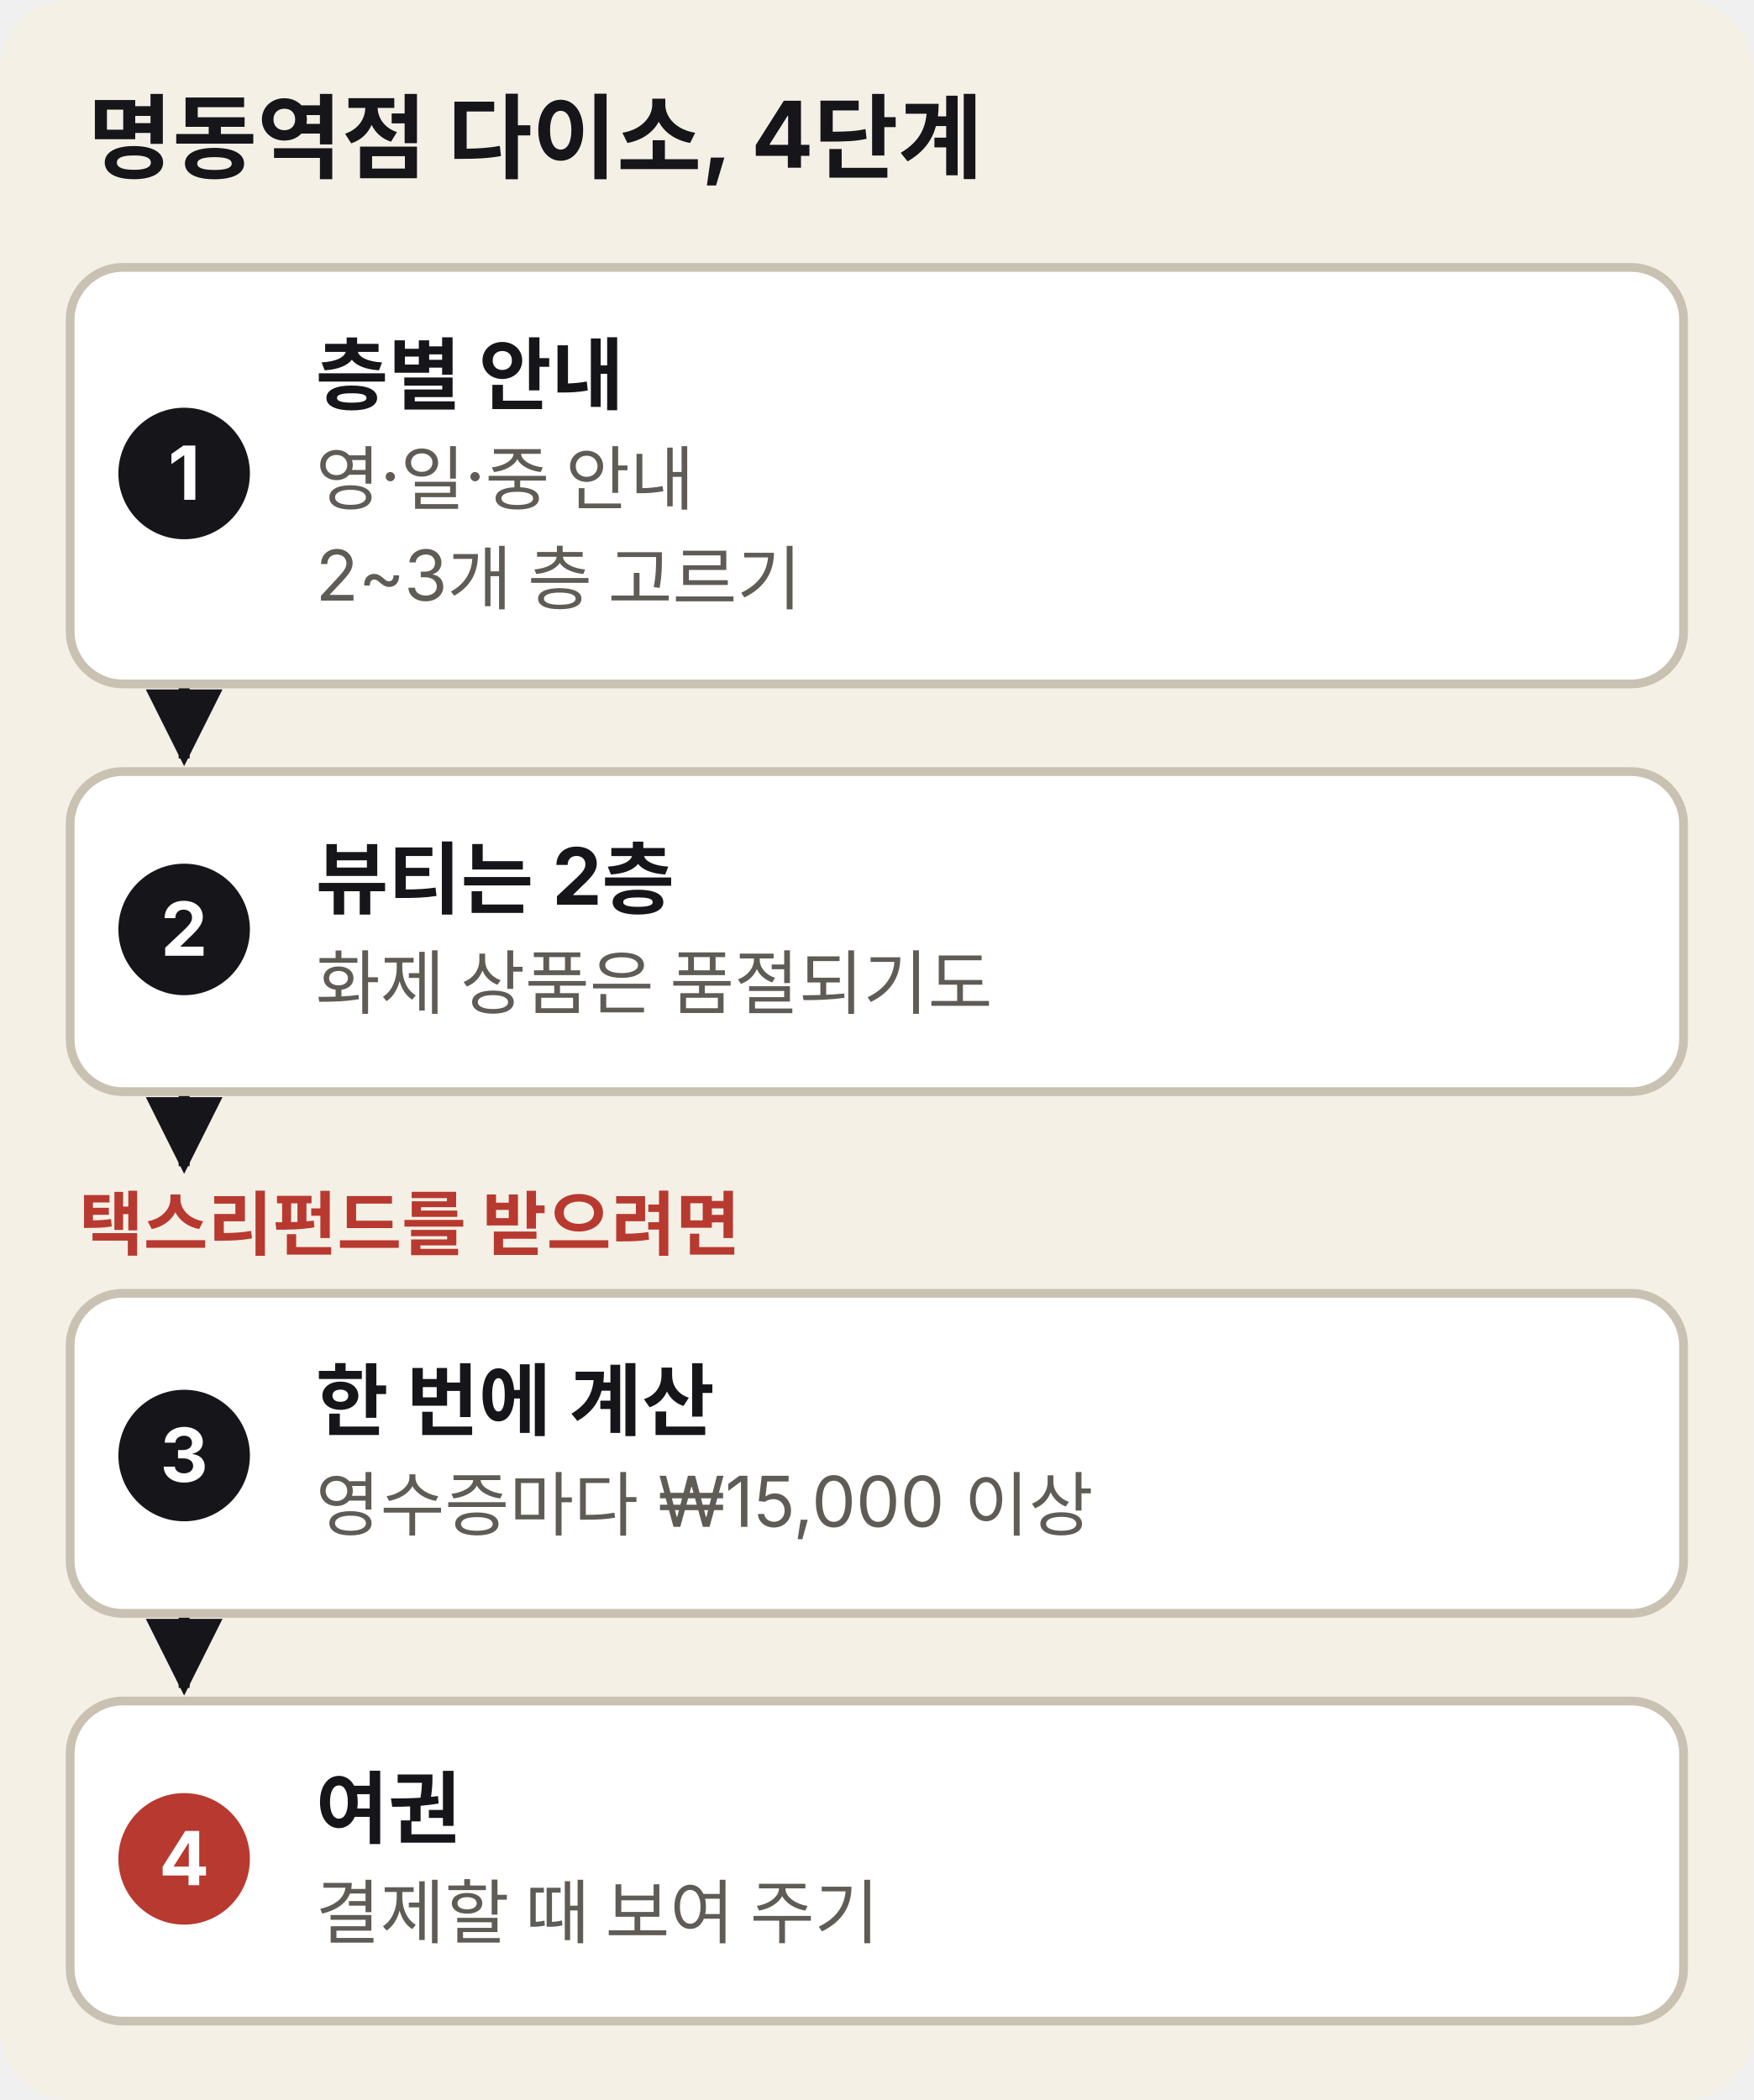
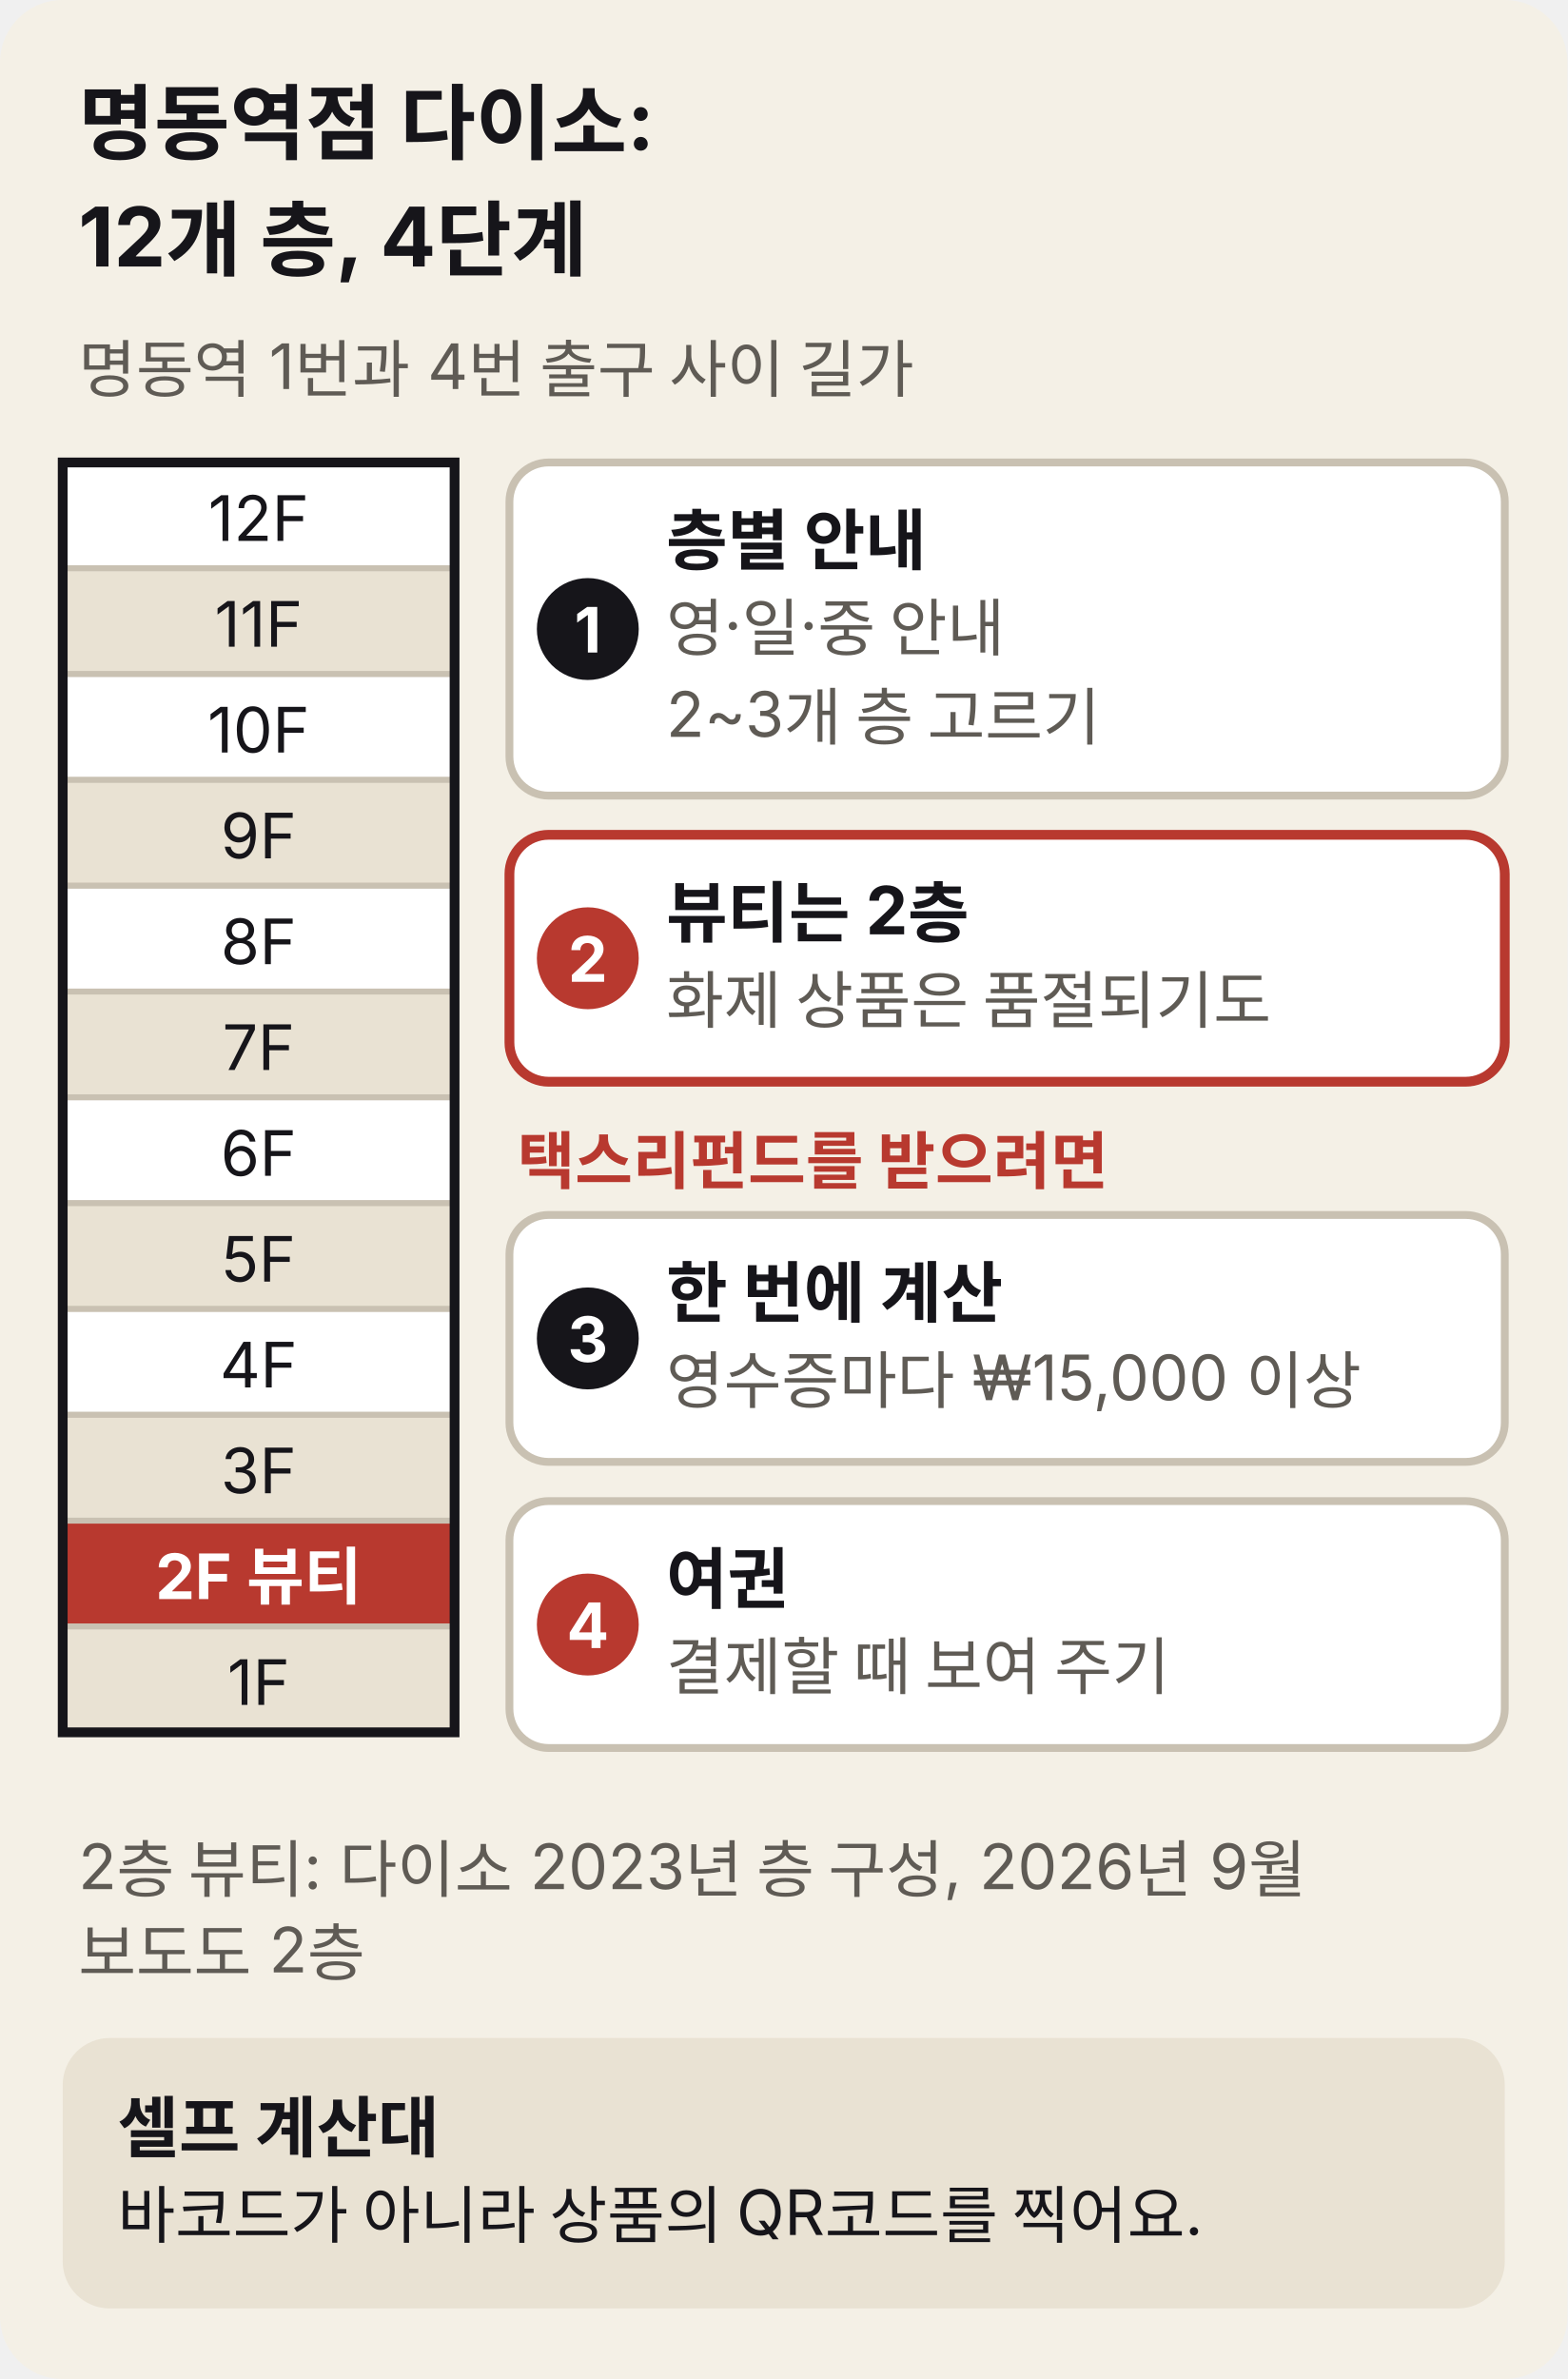
- <svg xmlns="http://www.w3.org/2000/svg" viewBox="0 0 400 479" role="img" aria-label="명동역점 다이소, 4단계" font-family="system-ui, -apple-system, &quot;Noto Sans KR&quot;, &quot;Noto Sans JP&quot;, &quot;Noto Sans TC&quot;, sans-serif">
-   <rect width="400" height="479" rx="16" fill="#f4f0e6" />
+ <svg xmlns="http://www.w3.org/2000/svg" viewBox="0 0 400 607" role="img" aria-label="명동역점 다이소: 12개 층, 4단계" font-family="system-ui, -apple-system, &quot;Noto Sans KR&quot;, &quot;Noto Sans JP&quot;, &quot;Noto Sans TC&quot;, sans-serif">
+   <rect width="400" height="607" rx="16" fill="#f4f0e6" />
  <defs>
    <marker id="ah" viewBox="0 0 10 10" refX="9" refY="5" markerWidth="7" markerHeight="7" orient="auto-start-reverse">
      <path d="M0,0 L10,5 L0,10 z" fill="#16151a" />
    </marker>
  </defs>
-   <text x="20" y="39" font-size="21" fill="#16151a" font-weight="bold" text-anchor="start">명동역점 다이소, 4단계</text>
-   <rect x="16" y="61" width="368" height="95" rx="12" fill="#ffffff" stroke="#c9c1b2" stroke-width="2" />
-   <circle cx="42" cy="108" r="15" fill="#16151a" />
-   <text x="42" y="114" font-size="17" fill="#ffffff" font-weight="bold" text-anchor="middle">1</text>
-   <text x="72" y="92" font-size="18" fill="#16151a" font-weight="bold" text-anchor="start">층별 안내</text>
-   <text x="72" y="115" font-size="16" fill="#5f5b55" text-anchor="start">영·일·중 안내</text>
-   <text x="72" y="137" font-size="16" fill="#5f5b55" text-anchor="start">2~3개 층 고르기</text>
-   <line x1="42" y1="157" x2="42" y2="173" stroke="#16151a" stroke-width="2.5" marker-end="url(#ah)" />
-   <rect x="16" y="176" width="368" height="73" rx="12" fill="#ffffff" stroke="#c9c1b2" stroke-width="2" />
-   <circle cx="42" cy="212" r="15" fill="#16151a" />
-   <text x="42" y="218" font-size="17" fill="#ffffff" font-weight="bold" text-anchor="middle">2</text>
-   <text x="72" y="207" font-size="18" fill="#16151a" font-weight="bold" text-anchor="start">뷰티는 2층</text>
-   <text x="72" y="230" font-size="16" fill="#5f5b55" text-anchor="start">화제 상품은 품절되기도</text>
-   <line x1="42" y1="250" x2="42" y2="266" stroke="#16151a" stroke-width="2.5" marker-end="url(#ah)" />
-   <text x="18" y="285" font-size="16" fill="#b8392f" font-weight="bold" text-anchor="start">택스리펀드를 받으려면</text>
-   <rect x="16" y="295" width="368" height="73" rx="12" fill="#ffffff" stroke="#c9c1b2" stroke-width="2" />
-   <circle cx="42" cy="332" r="15" fill="#16151a" />
-   <text x="42" y="338" font-size="17" fill="#ffffff" font-weight="bold" text-anchor="middle">3</text>
-   <text x="72" y="326" font-size="18" fill="#16151a" font-weight="bold" text-anchor="start">한 번에 계산</text>
-   <text x="72" y="349" font-size="16" fill="#5f5b55" text-anchor="start">영수증마다 ₩15,000 이상</text>
-   <line x1="42" y1="369" x2="42" y2="385" stroke="#16151a" stroke-width="2.5" marker-end="url(#ah)" />
-   <rect x="16" y="388" width="368" height="73" rx="12" fill="#ffffff" stroke="#c9c1b2" stroke-width="2" />
-   <circle cx="42" cy="424" r="15" fill="#b8392f" />
-   <text x="42" y="430" font-size="17" fill="#ffffff" font-weight="bold" text-anchor="middle">4</text>
-   <text x="72" y="419" font-size="18" fill="#16151a" font-weight="bold" text-anchor="start">여권</text>
-   <text x="72" y="442" font-size="16" fill="#5f5b55" text-anchor="start">결제할 때 보여 주기</text>
+   <text x="20" y="39" font-size="21" fill="#16151a" font-weight="bold" text-anchor="start">명동역점 다이소:</text>
+   <text x="20" y="68" font-size="21" fill="#16151a" font-weight="bold" text-anchor="start">12개 층, 4단계</text>
+   <text x="20" y="100" font-size="16" fill="#5f5b55" text-anchor="start">명동역 1번과 4번 출구 사이 길가</text>
+   <rect x="16" y="118" width="100" height="27" fill="#ffffff" stroke="#c9c1b2" stroke-width="1.5" />
+   <text x="66" y="138" font-size="16" fill="#16151a" text-anchor="middle">12F</text>
+   <rect x="16" y="145" width="100" height="27" fill="#e9e2d3" stroke="#c9c1b2" stroke-width="1.5" />
+   <text x="66" y="165" font-size="16" fill="#16151a" text-anchor="middle">11F</text>
+   <rect x="16" y="172" width="100" height="27" fill="#ffffff" stroke="#c9c1b2" stroke-width="1.5" />
+   <text x="66" y="192" font-size="16" fill="#16151a" text-anchor="middle">10F</text>
+   <rect x="16" y="199" width="100" height="27" fill="#e9e2d3" stroke="#c9c1b2" stroke-width="1.5" />
+   <text x="66" y="219" font-size="16" fill="#16151a" text-anchor="middle">9F</text>
+   <rect x="16" y="226" width="100" height="27" fill="#ffffff" stroke="#c9c1b2" stroke-width="1.5" />
+   <text x="66" y="246" font-size="16" fill="#16151a" text-anchor="middle">8F</text>
+   <rect x="16" y="253" width="100" height="27" fill="#e9e2d3" stroke="#c9c1b2" stroke-width="1.5" />
+   <text x="66" y="273" font-size="16" fill="#16151a" text-anchor="middle">7F</text>
+   <rect x="16" y="280" width="100" height="27" fill="#ffffff" stroke="#c9c1b2" stroke-width="1.5" />
+   <text x="66" y="300" font-size="16" fill="#16151a" text-anchor="middle">6F</text>
+   <rect x="16" y="307" width="100" height="27" fill="#e9e2d3" stroke="#c9c1b2" stroke-width="1.5" />
+   <text x="66" y="327" font-size="16" fill="#16151a" text-anchor="middle">5F</text>
+   <rect x="16" y="334" width="100" height="27" fill="#ffffff" stroke="#c9c1b2" stroke-width="1.5" />
+   <text x="66" y="354" font-size="16" fill="#16151a" text-anchor="middle">4F</text>
+   <rect x="16" y="361" width="100" height="27" fill="#e9e2d3" stroke="#c9c1b2" stroke-width="1.5" />
+   <text x="66" y="381" font-size="16" fill="#16151a" text-anchor="middle">3F</text>
+   <rect x="16" y="388" width="100" height="27" fill="#b8392f" stroke="#c9c1b2" stroke-width="1.5" />
+   <text x="66" y="408" font-size="16" fill="#ffffff" font-weight="bold" text-anchor="middle">2F 뷰티</text>
+   <rect x="16" y="415" width="100" height="27" fill="#e9e2d3" stroke="#c9c1b2" stroke-width="1.5" />
+   <text x="66" y="435" font-size="16" fill="#16151a" text-anchor="middle">1F</text>
+   <rect x="16" y="118" width="100" height="324" fill="none" stroke="#16151a" stroke-width="2.5" />
+   <rect x="130" y="118" width="254" height="85" rx="10" fill="#ffffff" stroke="#c9c1b2" stroke-width="2" />
+   <circle cx="150" cy="160.5" r="13" fill="#16151a" />
+   <text x="150" y="166.5" font-size="16" fill="#ffffff" font-weight="bold" text-anchor="middle">1</text>
+   <text x="170" y="144" font-size="17" fill="#16151a" font-weight="bold" text-anchor="start">층별 안내</text>
+   <text x="170" y="166" font-size="16" fill="#5f5b55" text-anchor="start">영·일·중 안내</text>
+   <text x="170" y="188" font-size="16" fill="#5f5b55" text-anchor="start">2~3개 층 고르기</text>
+   <rect x="130" y="213" width="254" height="63" rx="10" fill="#ffffff" stroke="#b8392f" stroke-width="2.5" />
+   <circle cx="150" cy="244.5" r="13" fill="#b8392f" />
+   <text x="150" y="250.5" font-size="16" fill="#ffffff" font-weight="bold" text-anchor="middle">2</text>
+   <text x="170" y="239" font-size="17" fill="#16151a" font-weight="bold" text-anchor="start">뷰티는 2층</text>
+   <text x="170" y="261" font-size="16" fill="#5f5b55" text-anchor="start">화제 상품은 품절되기도</text>
+   <text x="132" y="302" font-size="16" fill="#b8392f" font-weight="bold" text-anchor="start">택스리펀드를 받으려면</text>
+   <rect x="130" y="310" width="254" height="63" rx="10" fill="#ffffff" stroke="#c9c1b2" stroke-width="2" />
+   <circle cx="150" cy="341.5" r="13" fill="#16151a" />
+   <text x="150" y="347.5" font-size="16" fill="#ffffff" font-weight="bold" text-anchor="middle">3</text>
+   <text x="170" y="336" font-size="17" fill="#16151a" font-weight="bold" text-anchor="start">한 번에 계산</text>
+   <text x="170" y="358" font-size="16" fill="#5f5b55" text-anchor="start">영수증마다 ₩15,000 이상</text>
+   <rect x="130" y="383" width="254" height="63" rx="10" fill="#ffffff" stroke="#c9c1b2" stroke-width="2" />
+   <circle cx="150" cy="414.5" r="13" fill="#b8392f" />
+   <text x="150" y="420.5" font-size="16" fill="#ffffff" font-weight="bold" text-anchor="middle">4</text>
+   <text x="170" y="409" font-size="17" fill="#16151a" font-weight="bold" text-anchor="start">여권</text>
+   <text x="170" y="431" font-size="16" fill="#5f5b55" text-anchor="start">결제할 때 보여 주기</text>
+   <text x="20" y="482" font-size="16" fill="#5f5b55" text-anchor="start">2층 뷰티: 다이소 2023년 층 구성, 2026년 9월</text>
+   <text x="20" y="504" font-size="16" fill="#5f5b55" text-anchor="start">보도도 2층</text>
+   <rect x="16" y="520" width="368" height="69" rx="12" fill="#e9e2d3" />
+   <text x="30" y="549" font-size="17" fill="#16151a" font-weight="bold" text-anchor="start">셀프 계산대</text>
+   <text x="30" y="571" font-size="16" fill="#16151a" text-anchor="start">바코드가 아니라 상품의 QR코드를 찍어요.</text>
</svg>
